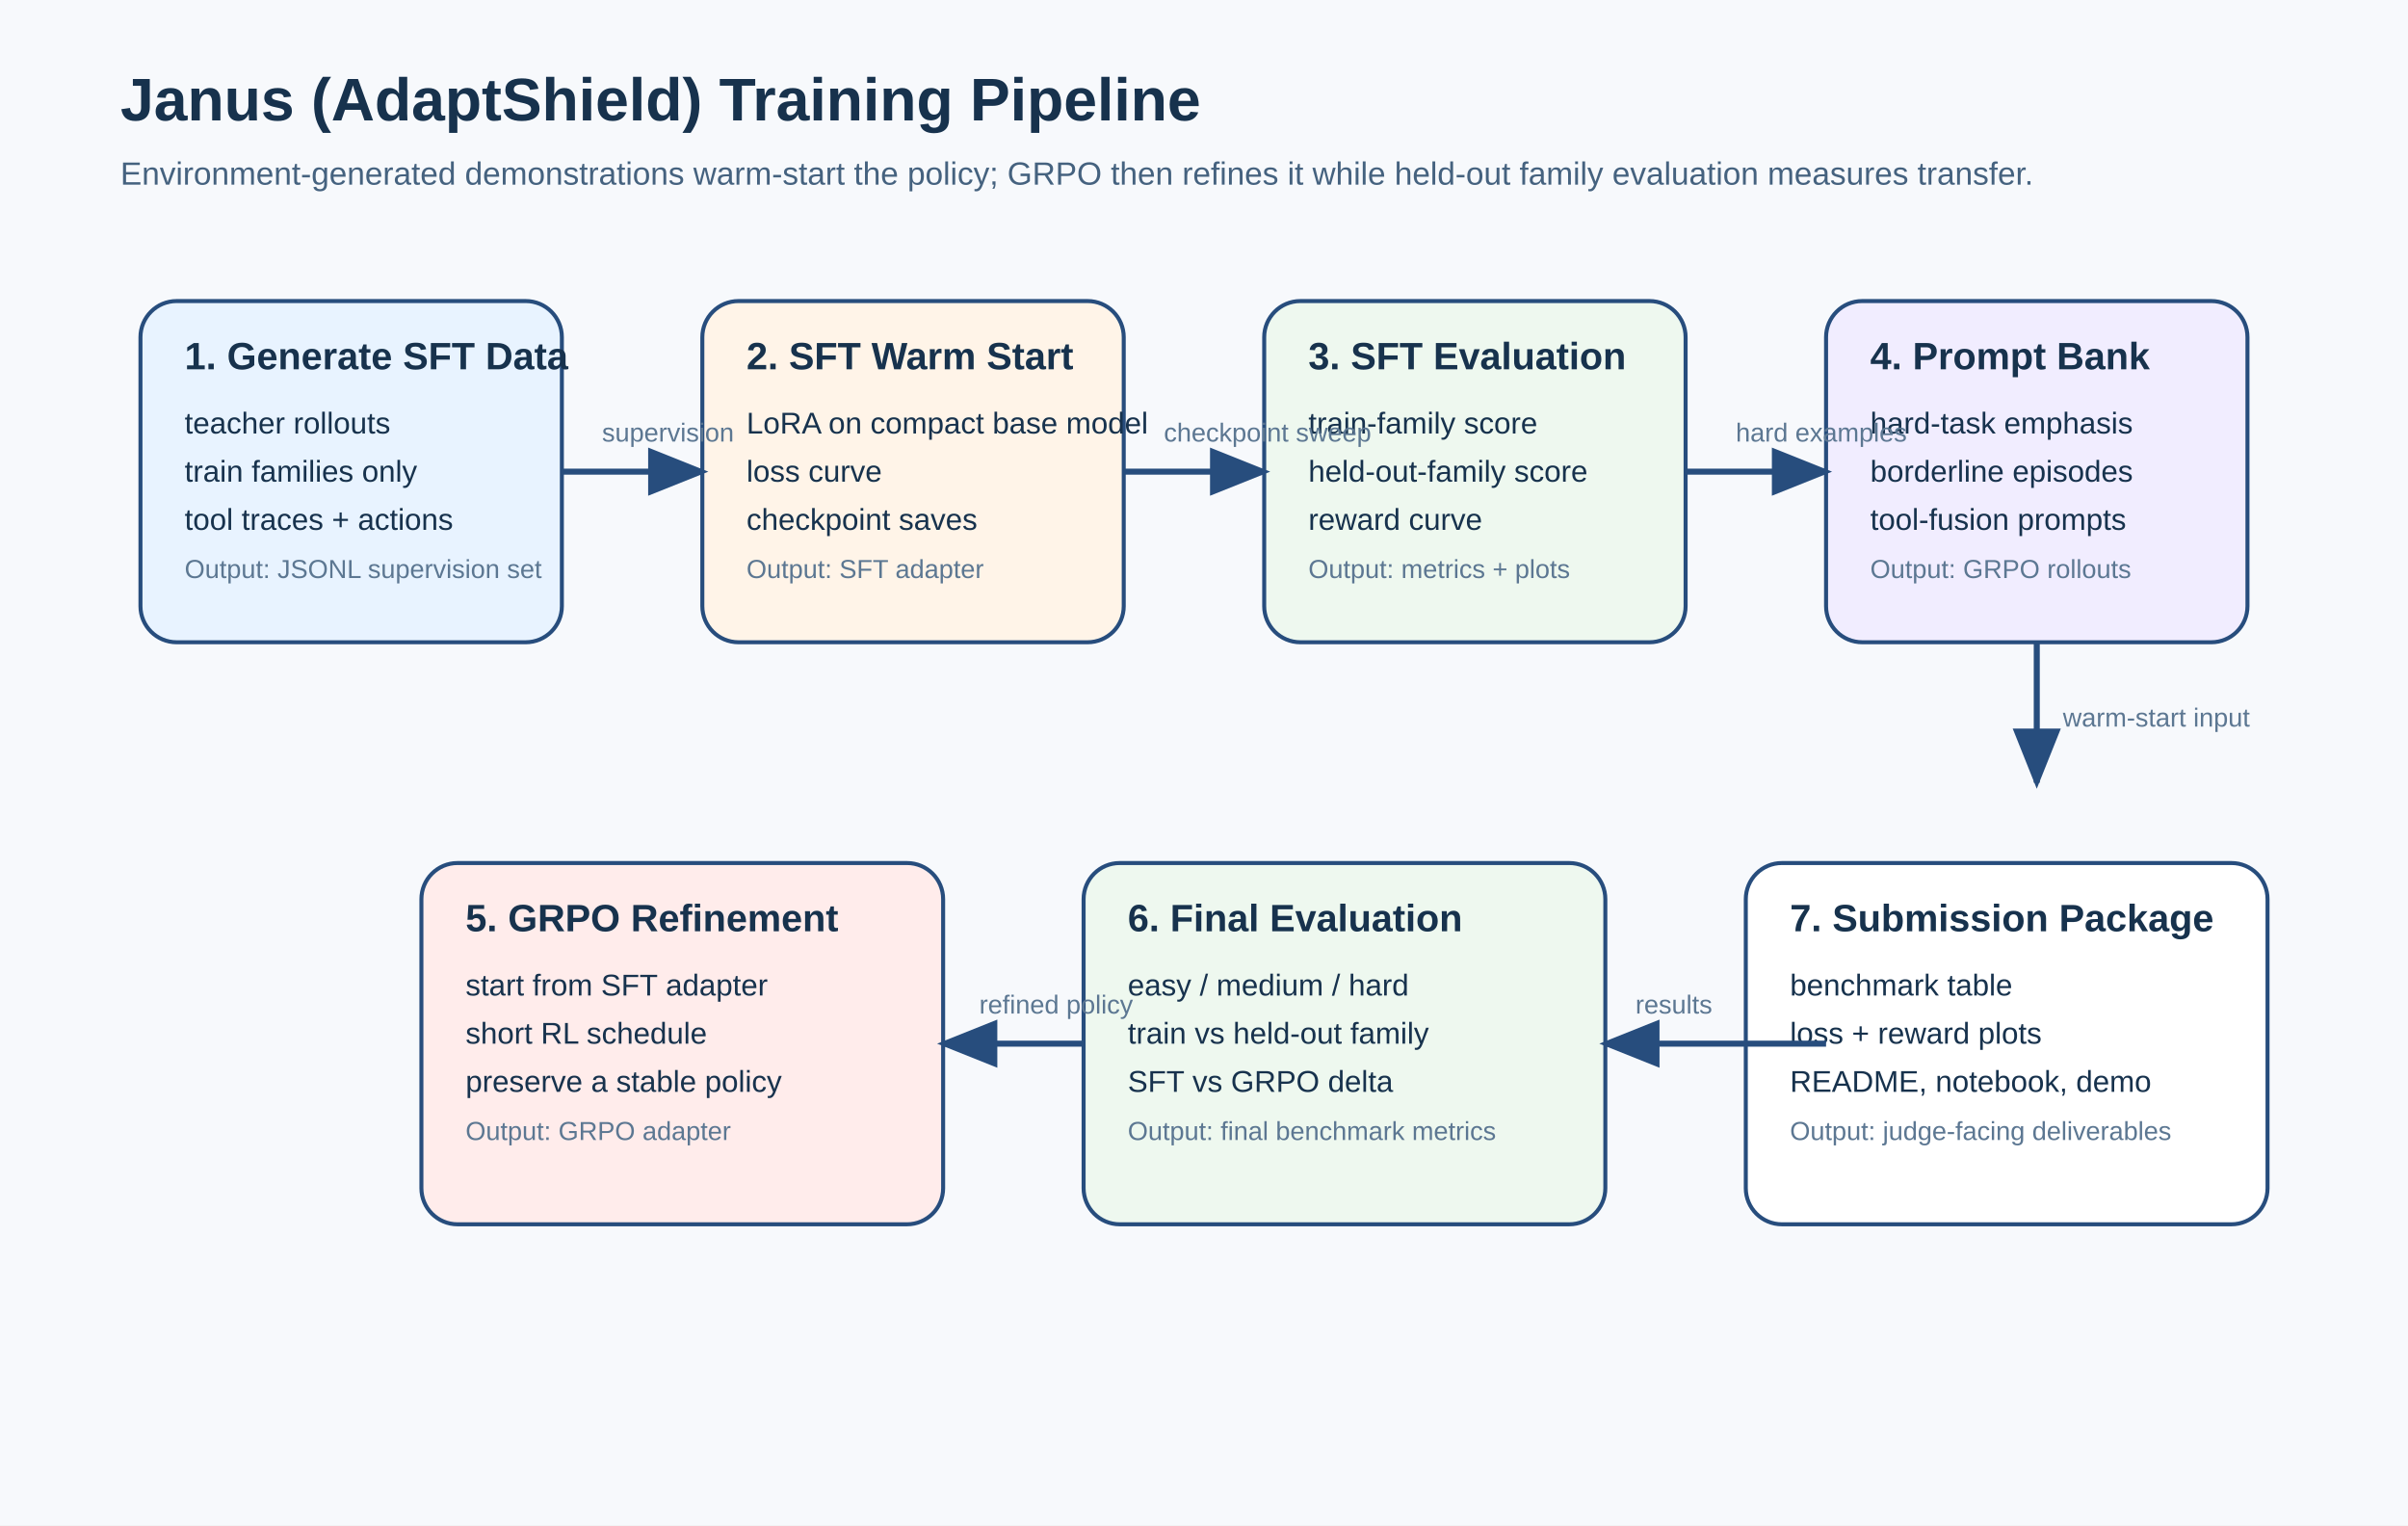
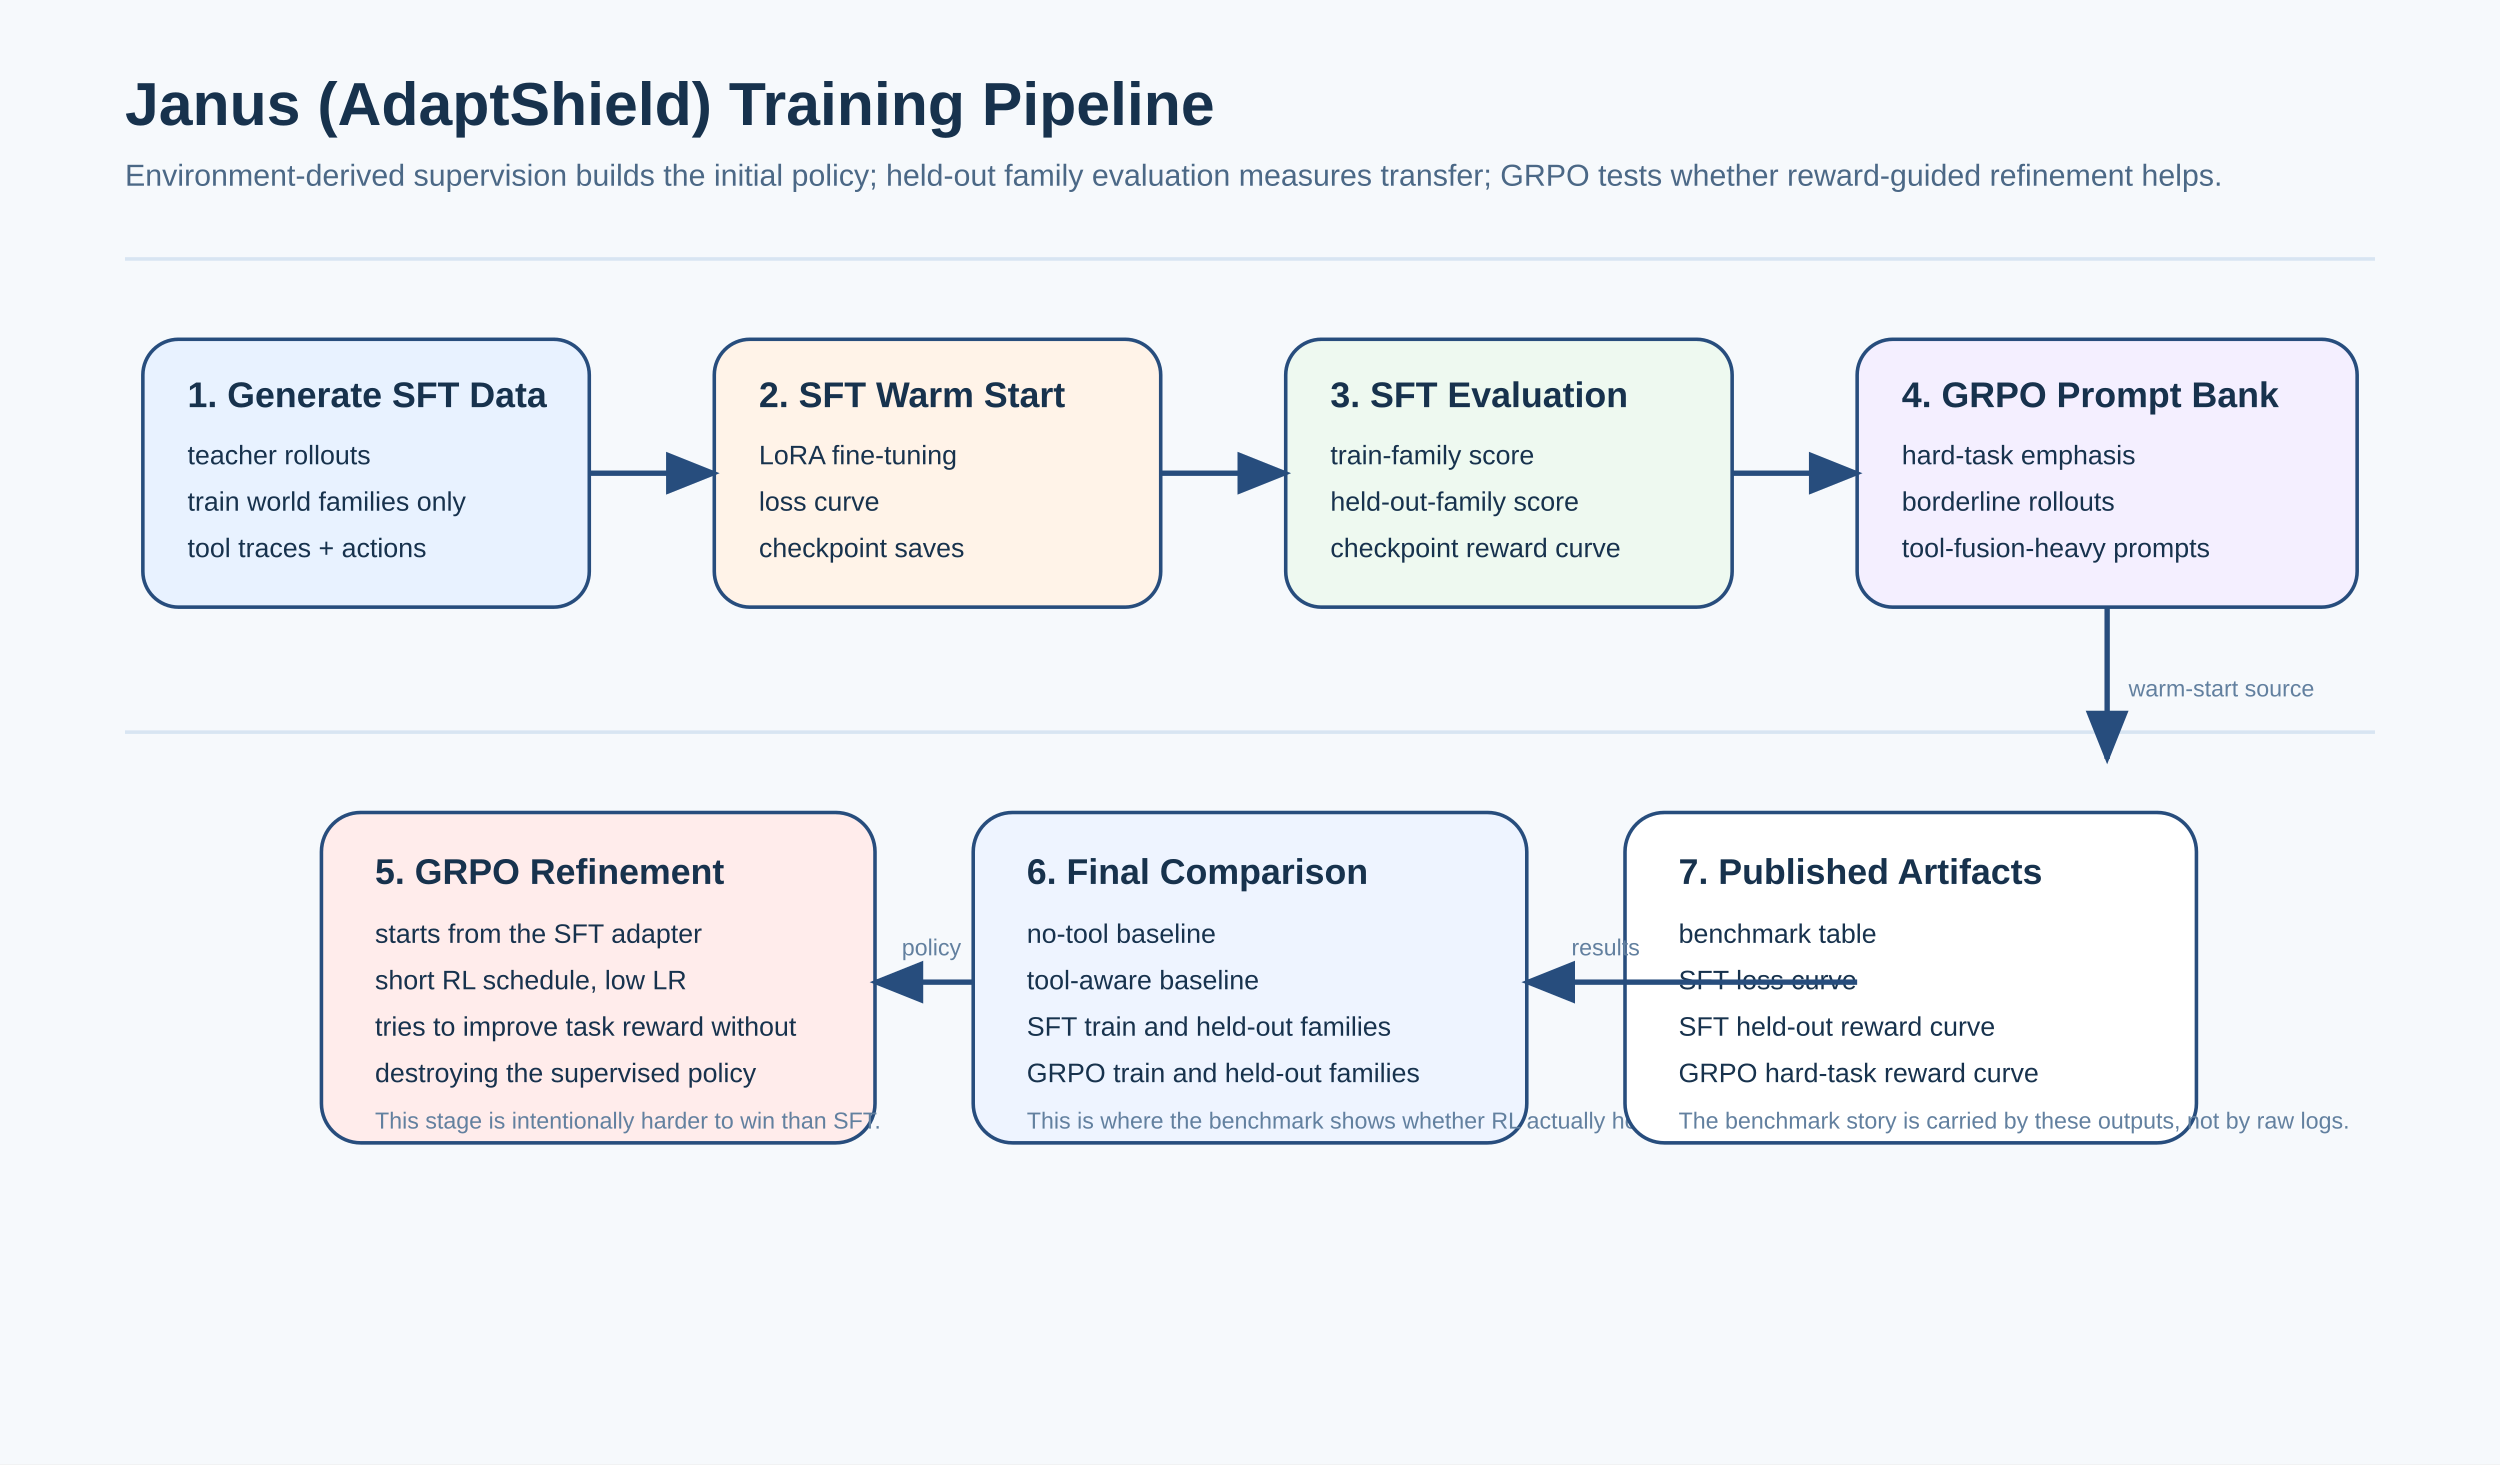
- <svg xmlns="http://www.w3.org/2000/svg" width="1200" height="760" viewBox="0 0 1200 760">
+ <svg xmlns="http://www.w3.org/2000/svg" width="1400" height="820" viewBox="0 0 1400 820">
  <defs>
    <style>
-       text { font-family: Arial, sans-serif; fill: #17324d; }
-       .title { font-size: 30px; font-weight: 700; }
-       .subtitle { font-size: 16px; fill: #45627f; }
-       .section { font-size: 19px; font-weight: 700; }
+       text { font-family: "Helvetica Neue", Arial, sans-serif; fill: #17324d; }
+       .title { font-size: 34px; font-weight: 700; }
+       .subtitle { font-size: 17px; fill: #4b6886; }
+       .section { font-size: 20px; font-weight: 700; }
      .body { font-size: 15px; }
-       .note { font-size: 13px; fill: #5c7792; }
-       .border { stroke: #274d7d; stroke-width: 2; }
+       .note { font-size: 13px; fill: #62809f; }
+       .card { stroke: #274d7d; stroke-width: 2; }
      .arrow { stroke: #274d7d; stroke-width: 3; fill: none; marker-end: url(#arrowhead); }
+       .lane { stroke: #d8e5f2; stroke-width: 2; }
    </style>
    <marker id="arrowhead" markerWidth="10" markerHeight="8" refX="9" refY="4" orient="auto">
      <polygon points="0,0 10,4 0,8" fill="#274d7d" />
    </marker>
  </defs>
-   <rect x="0" y="0" width="1200" height="760" fill="#f7f9fc" />
-   <text x="60" y="60" class="title">Janus (AdaptShield) Training Pipeline</text>
-   <text x="60" y="92" class="subtitle">Environment-generated demonstrations warm-start the policy; GRPO then refines it while held-out family evaluation measures transfer.</text>
-   <rect x="70" y="150" width="210" height="170" rx="18" ry="18" fill="#e8f3ff" class="border" />
-   <text x="92" y="184" class="section">1. Generate SFT Data</text>
-   <text x="92" y="216" class="body">teacher rollouts</text>
-   <text x="92" y="240" class="body">train families only</text>
-   <text x="92" y="264" class="body">tool traces + actions</text>
-   <text x="92" y="288" class="note">Output: JSONL supervision set</text>
-   <rect x="350" y="150" width="210" height="170" rx="18" ry="18" fill="#fff4e8" class="border" />
-   <text x="372" y="184" class="section">2. SFT Warm Start</text>
-   <text x="372" y="216" class="body">LoRA on compact base model</text>
-   <text x="372" y="240" class="body">loss curve</text>
-   <text x="372" y="264" class="body">checkpoint saves</text>
-   <text x="372" y="288" class="note">Output: SFT adapter</text>
-   <rect x="630" y="150" width="210" height="170" rx="18" ry="18" fill="#eef8ef" class="border" />
-   <text x="652" y="184" class="section">3. SFT Evaluation</text>
-   <text x="652" y="216" class="body">train-family score</text>
-   <text x="652" y="240" class="body">held-out-family score</text>
-   <text x="652" y="264" class="body">reward curve</text>
-   <text x="652" y="288" class="note">Output: metrics + plots</text>
-   <rect x="910" y="150" width="210" height="170" rx="18" ry="18" fill="#f1edff" class="border" />
-   <text x="932" y="184" class="section">4. Prompt Bank</text>
-   <text x="932" y="216" class="body">hard-task emphasis</text>
-   <text x="932" y="240" class="body">borderline episodes</text>
-   <text x="932" y="264" class="body">tool-fusion prompts</text>
-   <text x="932" y="288" class="note">Output: GRPO rollouts</text>
-   <rect x="210" y="430" width="260" height="180" rx="18" ry="18" fill="#ffeceb" class="border" />
-   <text x="232" y="464" class="section">5. GRPO Refinement</text>
-   <text x="232" y="496" class="body">start from SFT adapter</text>
-   <text x="232" y="520" class="body">short RL schedule</text>
-   <text x="232" y="544" class="body">preserve a stable policy</text>
-   <text x="232" y="568" class="note">Output: GRPO adapter</text>
-   <rect x="540" y="430" width="260" height="180" rx="18" ry="18" fill="#eef8ef" class="border" />
-   <text x="562" y="464" class="section">6. Final Evaluation</text>
-   <text x="562" y="496" class="body">easy / medium / hard</text>
-   <text x="562" y="520" class="body">train vs held-out family</text>
-   <text x="562" y="544" class="body">SFT vs GRPO delta</text>
-   <text x="562" y="568" class="note">Output: final benchmark metrics</text>
-   <rect x="870" y="430" width="260" height="180" rx="18" ry="18" fill="#ffffff" class="border" />
-   <text x="892" y="464" class="section">7. Submission Package</text>
-   <text x="892" y="496" class="body">benchmark table</text>
-   <text x="892" y="520" class="body">loss + reward plots</text>
-   <text x="892" y="544" class="body">README, notebook, demo</text>
-   <text x="892" y="568" class="note">Output: judge-facing deliverables</text>
-   <path d="M280 235 L350 235" class="arrow" />
-   <path d="M560 235 L630 235" class="arrow" />
-   <path d="M840 235 L910 235" class="arrow" />
-   <path d="M1015 320 L1015 390" class="arrow" />
-   <path d="M910 520 L800 520" class="arrow" />
-   <path d="M540 520 L470 520" class="arrow" />
-   <text x="300" y="220" class="note">supervision</text>
-   <text x="580" y="220" class="note">checkpoint sweep</text>
-   <text x="865" y="220" class="note">hard examples</text>
-   <text x="1028" y="362" class="note">warm-start input</text>
-   <text x="815" y="505" class="note">results</text>
-   <text x="488" y="505" class="note">refined policy</text>
+   <rect width="1400" height="820" fill="#f6f9fc" />
+   <text x="70" y="70" class="title">Janus (AdaptShield) Training Pipeline</text>
+   <text x="70" y="104" class="subtitle">Environment-derived supervision builds the initial policy; held-out family evaluation measures transfer; GRPO tests whether reward-guided refinement helps.</text>
+   <line x1="70" y1="145" x2="1330" y2="145" class="lane" />
+   <rect x="80" y="190" width="250" height="150" rx="20" ry="20" fill="#e8f2ff" class="card" />
+   <text x="105" y="228" class="section">1. Generate SFT Data</text>
+   <text x="105" y="260" class="body">teacher rollouts</text>
+   <text x="105" y="286" class="body">train world families only</text>
+   <text x="105" y="312" class="body">tool traces + actions</text>
+   <rect x="400" y="190" width="250" height="150" rx="20" ry="20" fill="#fff3e8" class="card" />
+   <text x="425" y="228" class="section">2. SFT Warm Start</text>
+   <text x="425" y="260" class="body">LoRA fine-tuning</text>
+   <text x="425" y="286" class="body">loss curve</text>
+   <text x="425" y="312" class="body">checkpoint saves</text>
+   <rect x="720" y="190" width="250" height="150" rx="20" ry="20" fill="#eef9f0" class="card" />
+   <text x="745" y="228" class="section">3. SFT Evaluation</text>
+   <text x="745" y="260" class="body">train-family score</text>
+   <text x="745" y="286" class="body">held-out-family score</text>
+   <text x="745" y="312" class="body">checkpoint reward curve</text>
+   <rect x="1040" y="190" width="280" height="150" rx="20" ry="20" fill="#f4efff" class="card" />
+   <text x="1065" y="228" class="section">4. GRPO Prompt Bank</text>
+   <text x="1065" y="260" class="body">hard-task emphasis</text>
+   <text x="1065" y="286" class="body">borderline rollouts</text>
+   <text x="1065" y="312" class="body">tool-fusion-heavy prompts</text>
+   <path d="M330 265 L400 265" class="arrow" />
+   <path d="M650 265 L720 265" class="arrow" />
+   <path d="M970 265 L1040 265" class="arrow" />
+   <line x1="70" y1="410" x2="1330" y2="410" class="lane" />
+   <rect x="180" y="455" width="310" height="185" rx="22" ry="22" fill="#ffeceb" class="card" />
+   <text x="210" y="495" class="section">5. GRPO Refinement</text>
+   <text x="210" y="528" class="body">starts from the SFT adapter</text>
+   <text x="210" y="554" class="body">short RL schedule, low LR</text>
+   <text x="210" y="580" class="body">tries to improve task reward without</text>
+   <text x="210" y="606" class="body">destroying the supervised policy</text>
+   <text x="210" y="632" class="note">This stage is intentionally harder to win than SFT.</text>
+   <rect x="545" y="455" width="310" height="185" rx="22" ry="22" fill="#eef4ff" class="card" />
+   <text x="575" y="495" class="section">6. Final Comparison</text>
+   <text x="575" y="528" class="body">no-tool baseline</text>
+   <text x="575" y="554" class="body">tool-aware baseline</text>
+   <text x="575" y="580" class="body">SFT train and held-out families</text>
+   <text x="575" y="606" class="body">GRPO train and held-out families</text>
+   <text x="575" y="632" class="note">This is where the benchmark shows whether RL actually helps.</text>
+   <rect x="910" y="455" width="320" height="185" rx="22" ry="22" fill="#ffffff" class="card" />
+   <text x="940" y="495" class="section">7. Published Artifacts</text>
+   <text x="940" y="528" class="body">benchmark table</text>
+   <text x="940" y="554" class="body">SFT loss curve</text>
+   <text x="940" y="580" class="body">SFT held-out reward curve</text>
+   <text x="940" y="606" class="body">GRPO hard-task reward curve</text>
+   <text x="940" y="632" class="note">The benchmark story is carried by these outputs, not by raw logs.</text>
+   <path d="M1180 340 L1180 425" class="arrow" />
+   <path d="M1040 550 L855 550" class="arrow" />
+   <path d="M545 550 L490 550" class="arrow" />
+   <text x="1192" y="390" class="note">warm-start source</text>
+   <text x="880" y="535" class="note">results</text>
+   <text x="505" y="535" class="note">policy</text>
</svg>
